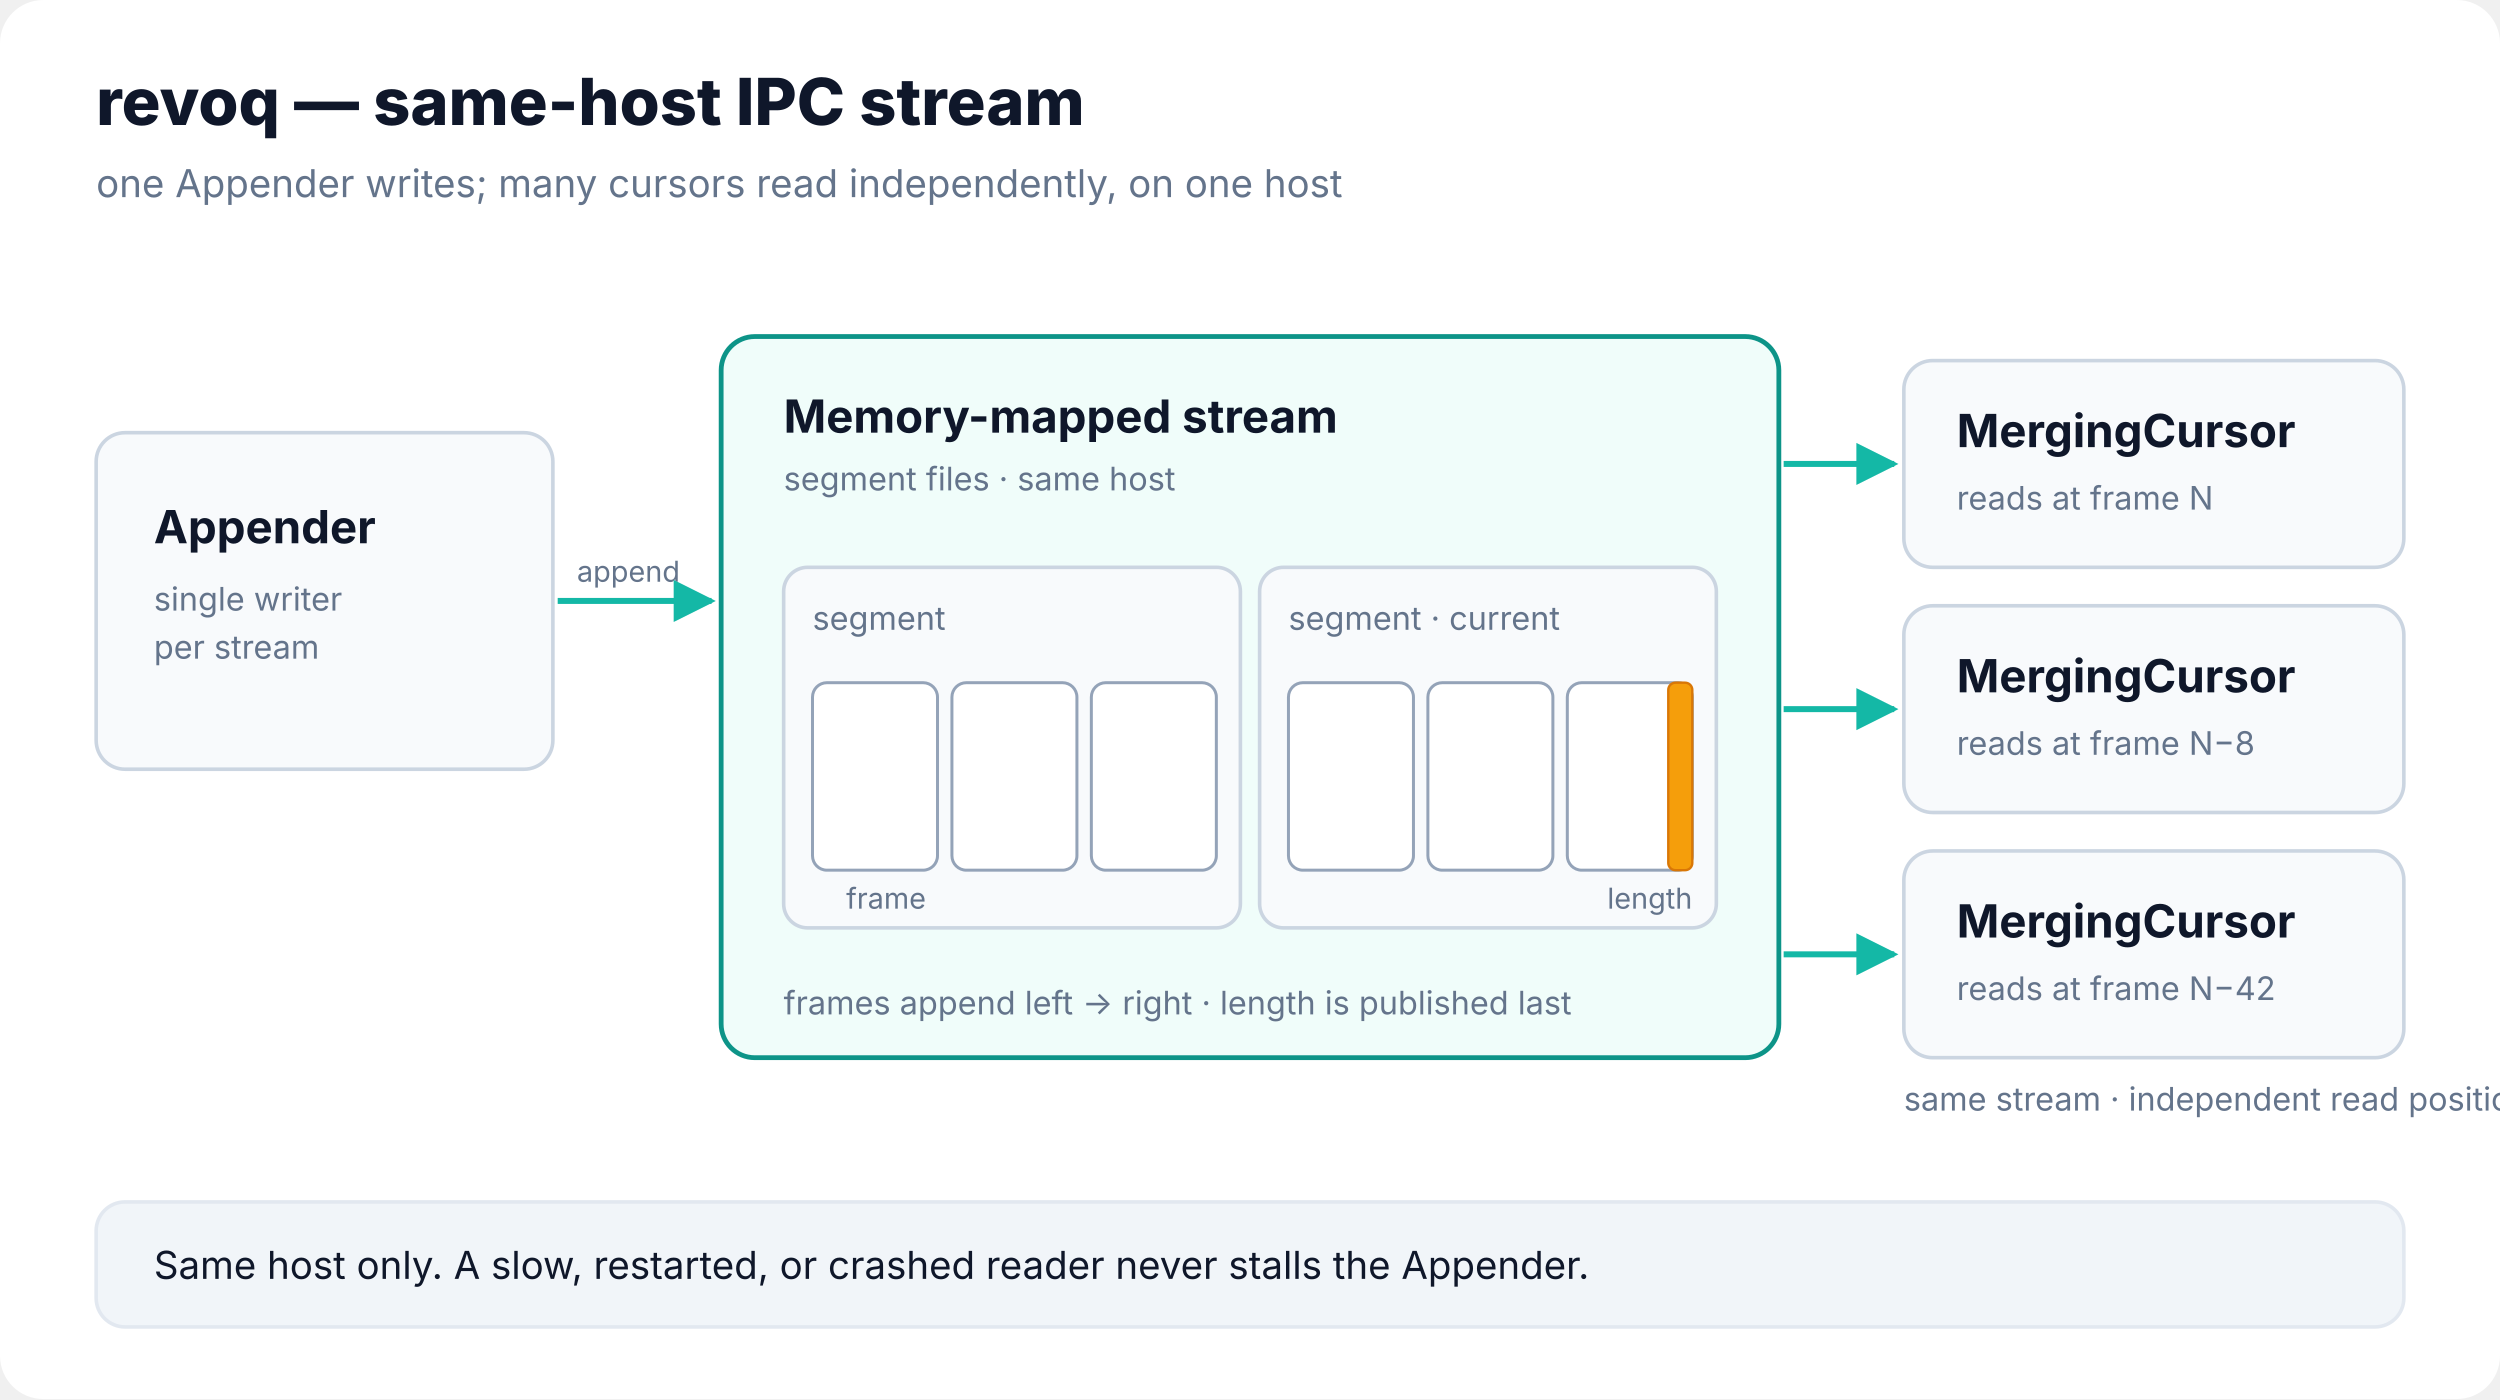
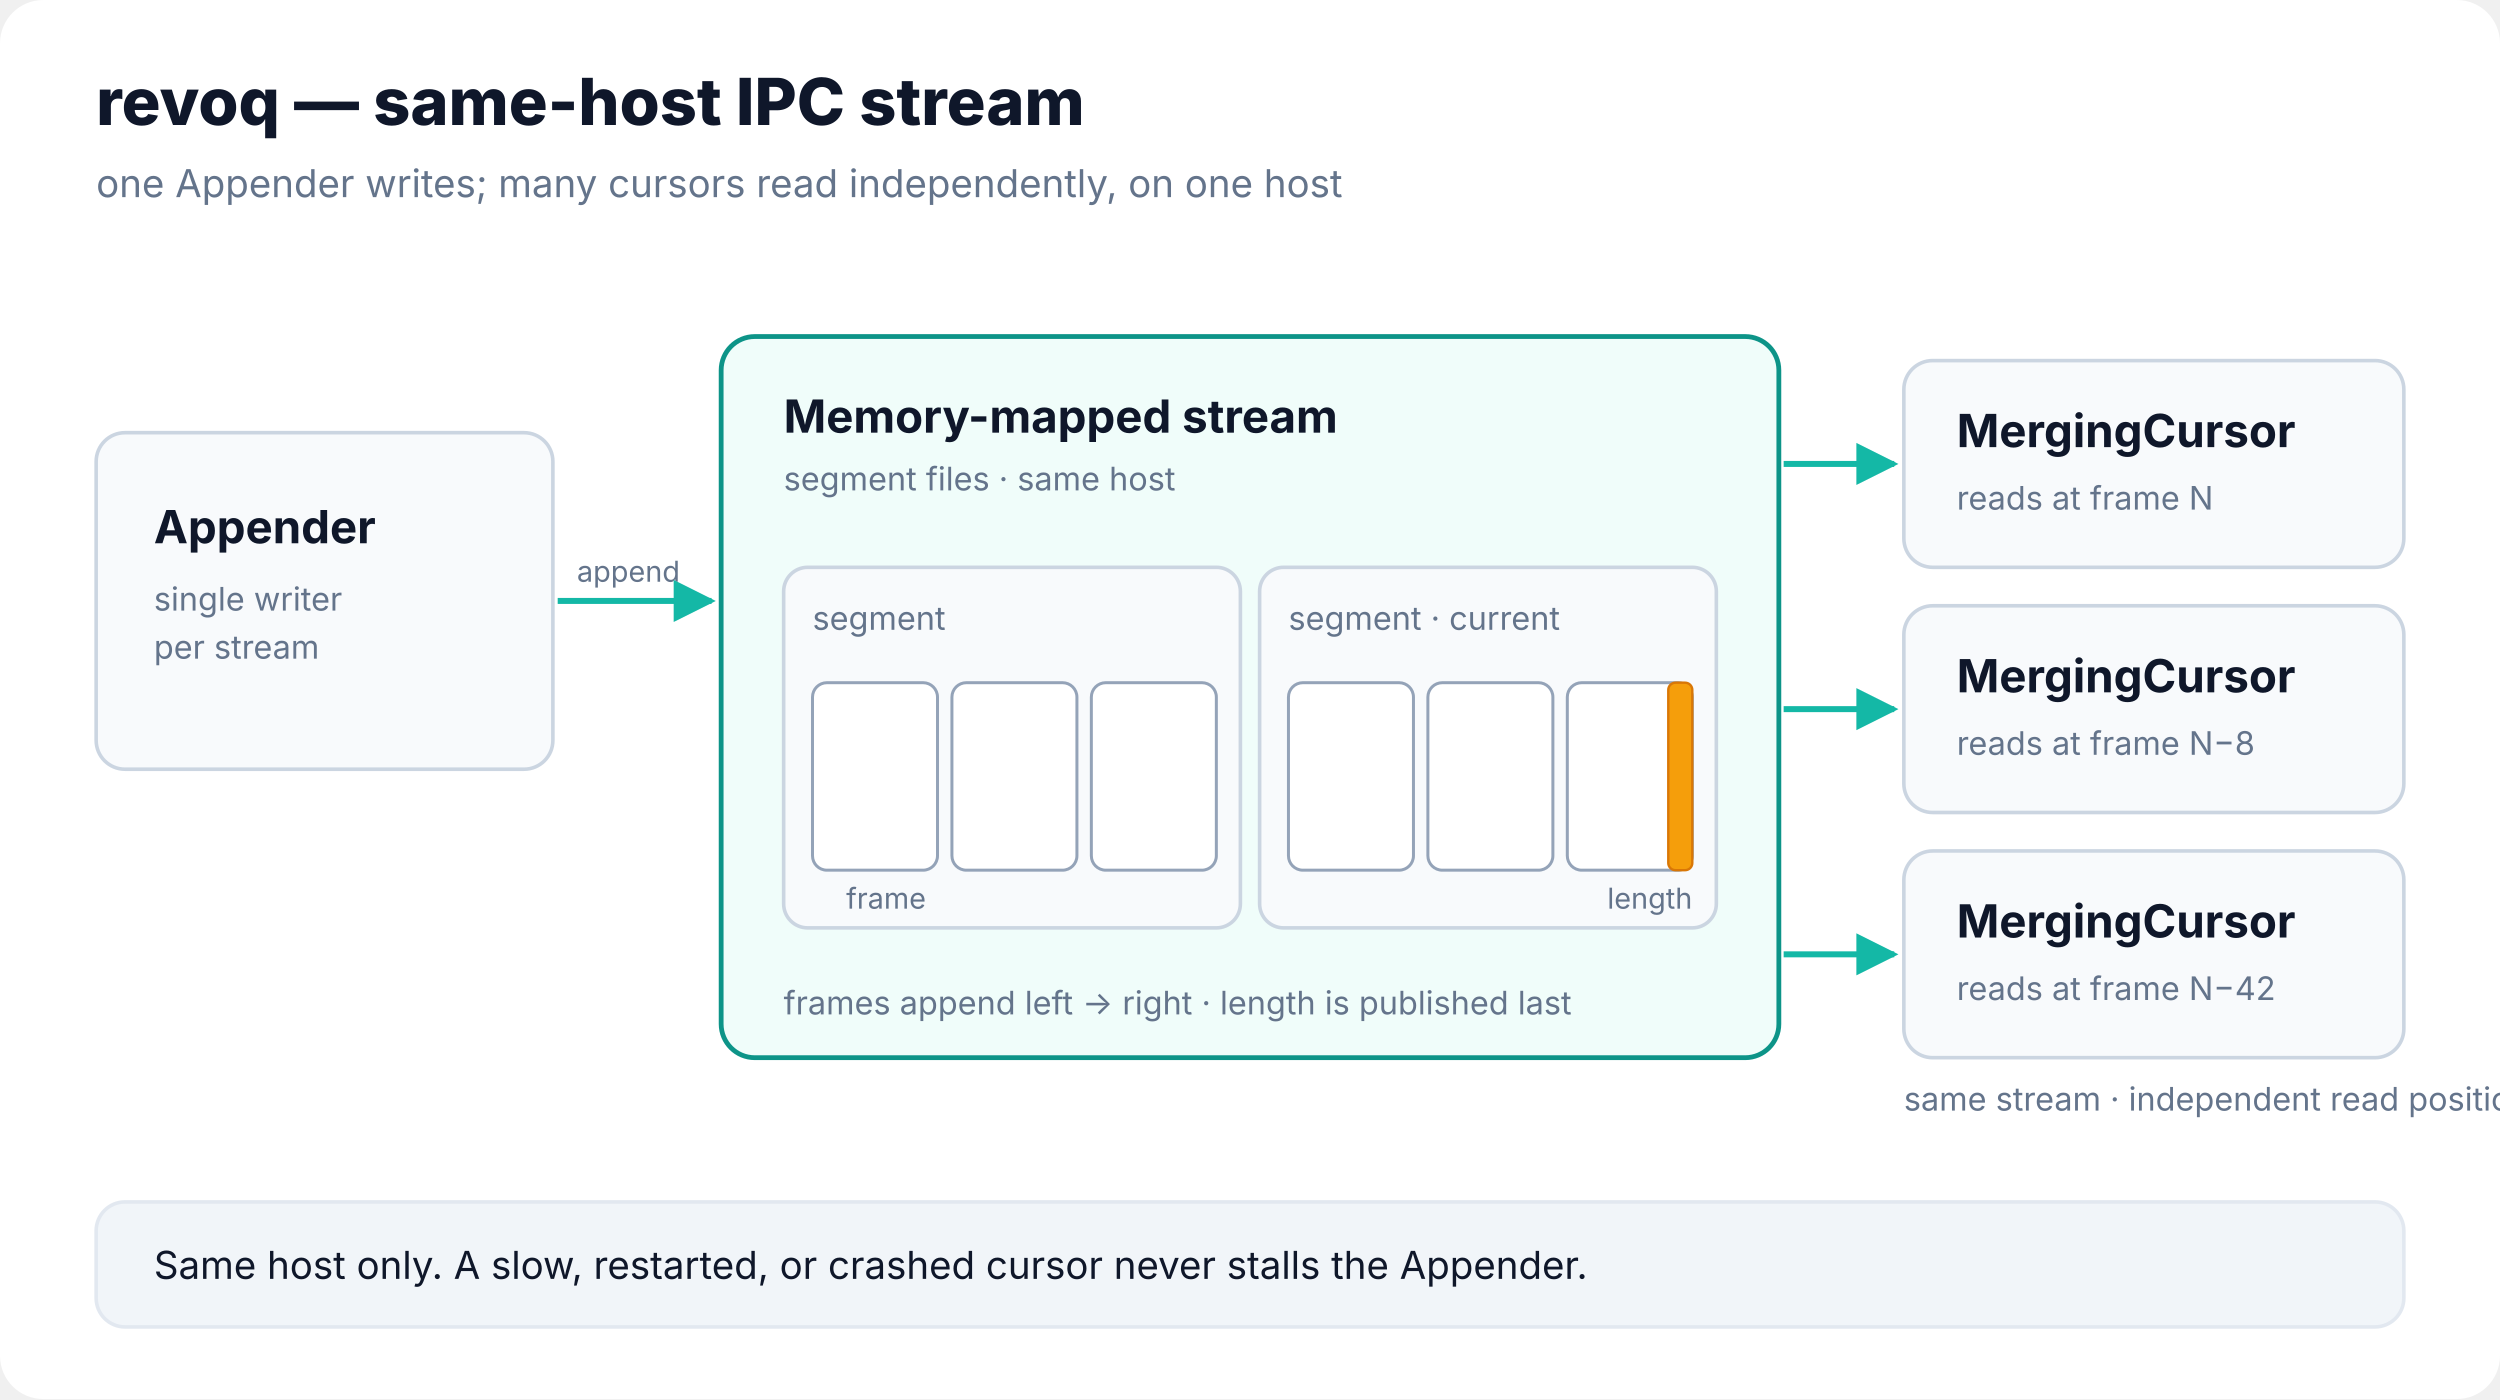
<svg xmlns="http://www.w3.org/2000/svg" viewBox="0 0 1040 582" role="img" aria-labelledby="title desc">
  <defs>
    <marker id="ar" viewBox="0 0 10 10" refX="9" refY="5" markerWidth="7" markerHeight="7" orient="auto-start-reverse">
      <path d="M 0 0 L 10 5 L 0 10 z" fill="#14b8a6" />
    </marker>
    <style>
      text { font-family: Inter, ui-sans-serif, system-ui, -apple-system, "Segoe UI", Roboto, sans-serif; }
      .title { font-size: 27px; font-weight: 800; }
      .label { font-size: 19px; font-weight: 700; }
      .body  { font-size: 16px; }
      .small { font-size: 13.5px; }
      .tiny  { font-size: 12px; }

      .bg      { fill: #ffffff; }
      .ink     { fill: #0f172a; }
      .sub     { fill: #64748b; }
      .panel   { fill: #f8fafc; stroke: #cbd5e1; stroke-width: 1.5; }
      .stream  { fill: #f0fdfa; stroke: #0d9488; stroke-width: 2; }
      .cell    { fill: #ffffff; stroke: #94a3b8; stroke-width: 1.25; }
      .len     { fill: #f59e0b; stroke: #d97706; stroke-width: 1; }
      .foot    { fill: #f1f5f9; stroke: #e2e8f0; stroke-width: 1.5; }
      .arrow   { stroke: #14b8a6; stroke-width: 2.5; fill: none; marker-end: url(#ar); }

      @media (prefers-color-scheme: dark) {
        .bg     { fill: #0b1220; }
        .ink    { fill: #e2e8f0; }
        .sub    { fill: #94a3b8; }
        .panel  { fill: #111a2e; stroke: #334155; }
        .stream { fill: #0c2b29; stroke: #2dd4bf; }
        .cell   { fill: #0e1a30; stroke: #475569; }
        .len    { fill: #f59e0b; stroke: #fbbf24; }
        .foot   { fill: #0e1728; stroke: #1e293b; }
      }
    </style>
  </defs>
  <rect class="bg" x="0" y="0" width="1040" height="582" rx="18" />
  <text class="ink title" x="40" y="52">revoq — same-host IPC stream</text>
  <text class="sub body" x="40" y="82">one Appender writes; many cursors read independently, on one host</text>
  <rect class="panel" x="40" y="180" width="190" height="140" rx="12" />
  <text class="ink label" x="64" y="226">Appender</text>
  <text class="sub small" x="64" y="254">single writer</text>
  <text class="sub small" x="64" y="274">per stream</text>
  <text class="sub tiny" x="240" y="242">append</text>
  <path class="arrow" d="M 232 250 C 256 250 270 250 296 250" />
  <rect class="stream" x="300" y="140" width="440" height="300" rx="14" />
  <text class="ink label" x="326" y="180">Memory-mapped stream</text>
  <text class="sub small" x="326" y="204">segment files · same host</text>
  <rect class="panel" x="326" y="236" width="190" height="150" rx="10" />
  <text class="sub small" x="338" y="262">segment</text>
  <rect class="cell" x="338" y="284" width="52" height="78" rx="6" />
  <rect class="cell" x="396" y="284" width="52" height="78" rx="6" />
  <rect class="cell" x="454" y="284" width="52" height="78" rx="6" />
  <text class="sub tiny" x="352" y="378">frame</text>
  <rect class="panel" x="524" y="236" width="190" height="150" rx="10" />
  <text class="sub small" x="536" y="262">segment · current</text>
  <rect class="cell" x="536" y="284" width="52" height="78" rx="6" />
  <rect class="cell" x="594" y="284" width="52" height="78" rx="6" />
  <rect class="cell" x="652" y="284" width="52" height="78" rx="6" />
  <rect class="len" x="694" y="284" width="10" height="78" rx="3" />
  <text class="sub tiny" x="704" y="378" text-anchor="end">length</text>
  <text class="sub small" x="326" y="422">frames append left → right · length is published last</text>
  <path class="arrow" d="M 742 193 C 762 193 772 193 788 193" />
  <path class="arrow" d="M 742 295 C 762 295 772 295 788 295" />
  <path class="arrow" d="M 742 397 C 762 397 772 397 788 397" />
  <rect class="panel" x="792" y="150" width="208" height="86" rx="12" />
  <text class="ink label" x="814" y="186">MergingCursor</text>
  <text class="sub small" x="814" y="212">reads at frame N</text>
  <rect class="panel" x="792" y="252" width="208" height="86" rx="12" />
  <text class="ink label" x="814" y="288">MergingCursor</text>
  <text class="sub small" x="814" y="314">reads at frame N−8</text>
  <rect class="panel" x="792" y="354" width="208" height="86" rx="12" />
  <text class="ink label" x="814" y="390">MergingCursor</text>
  <text class="sub small" x="814" y="416">reads at frame N−42</text>
  <text class="sub small" x="792" y="462">same stream · independent read positions</text>
  <rect class="foot" x="40" y="500" width="960" height="52" rx="12" />
-   <text class="ink body" x="64" y="532">Same host only. A slow, restarted, or crashed reader never stalls the Appender.</text>
+   <text class="ink body" x="64" y="532">Same host only. A slow, restarted, or crashed cursor never stalls the Appender.</text>
</svg>
